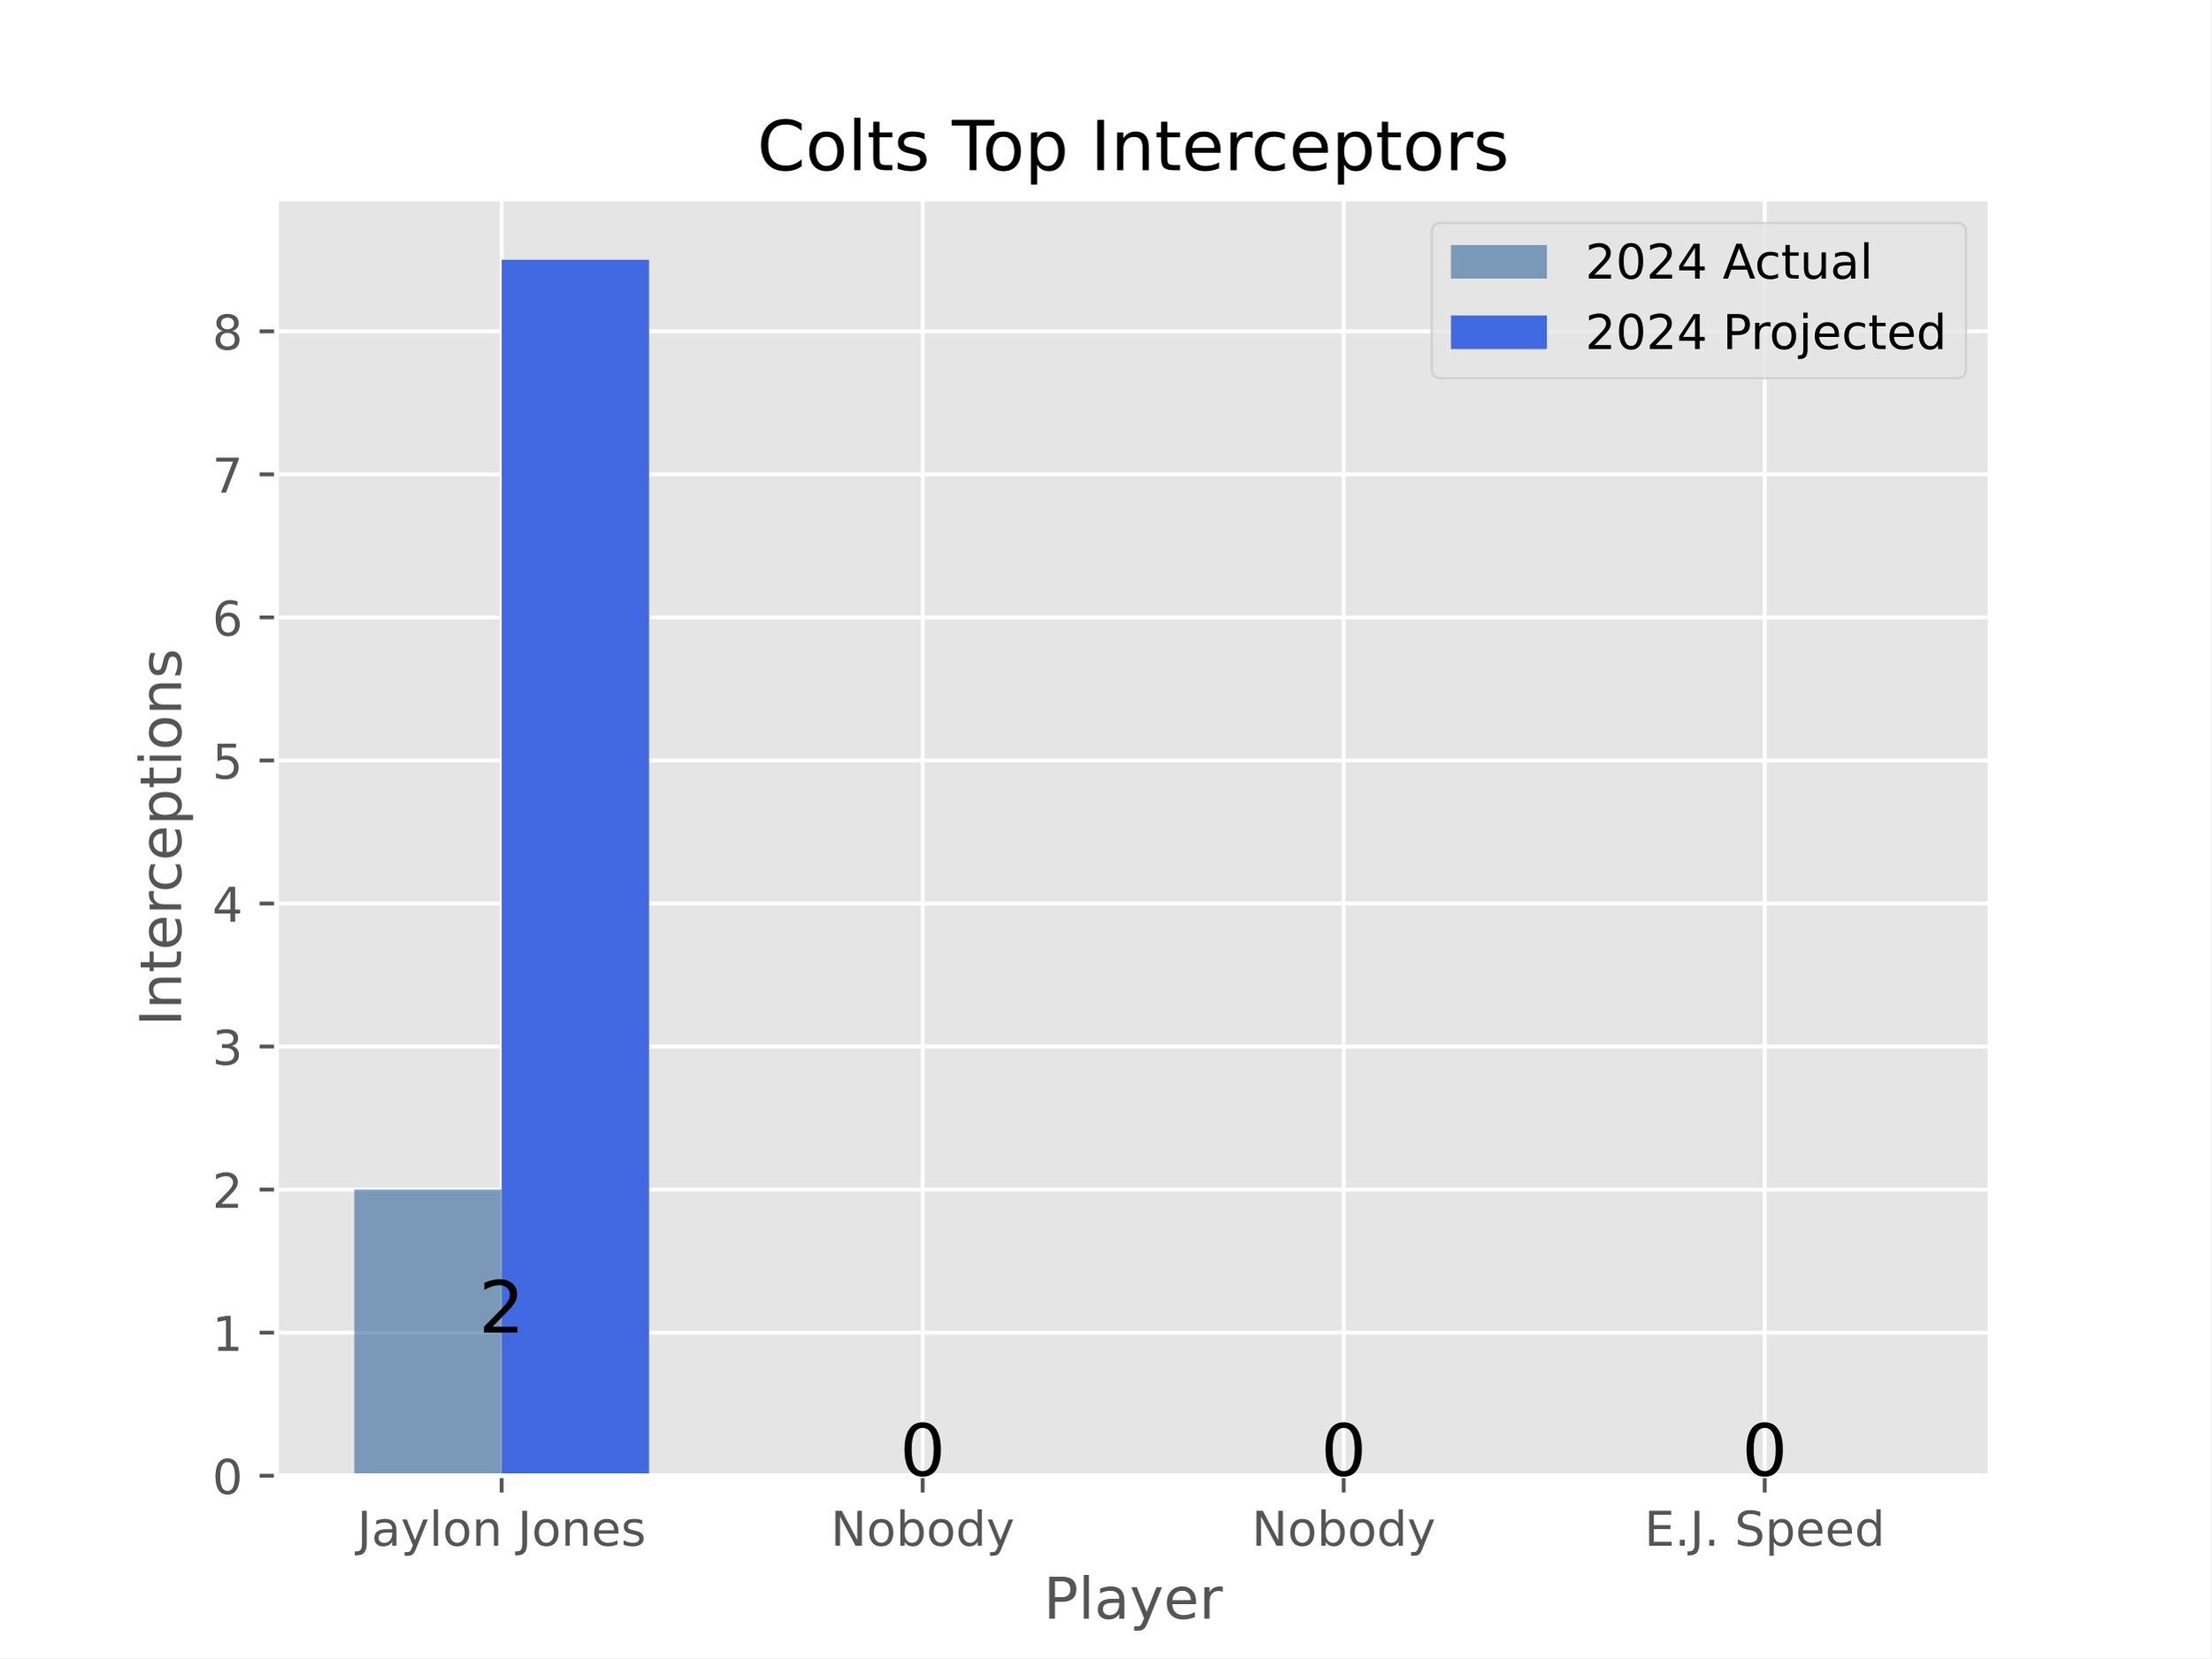
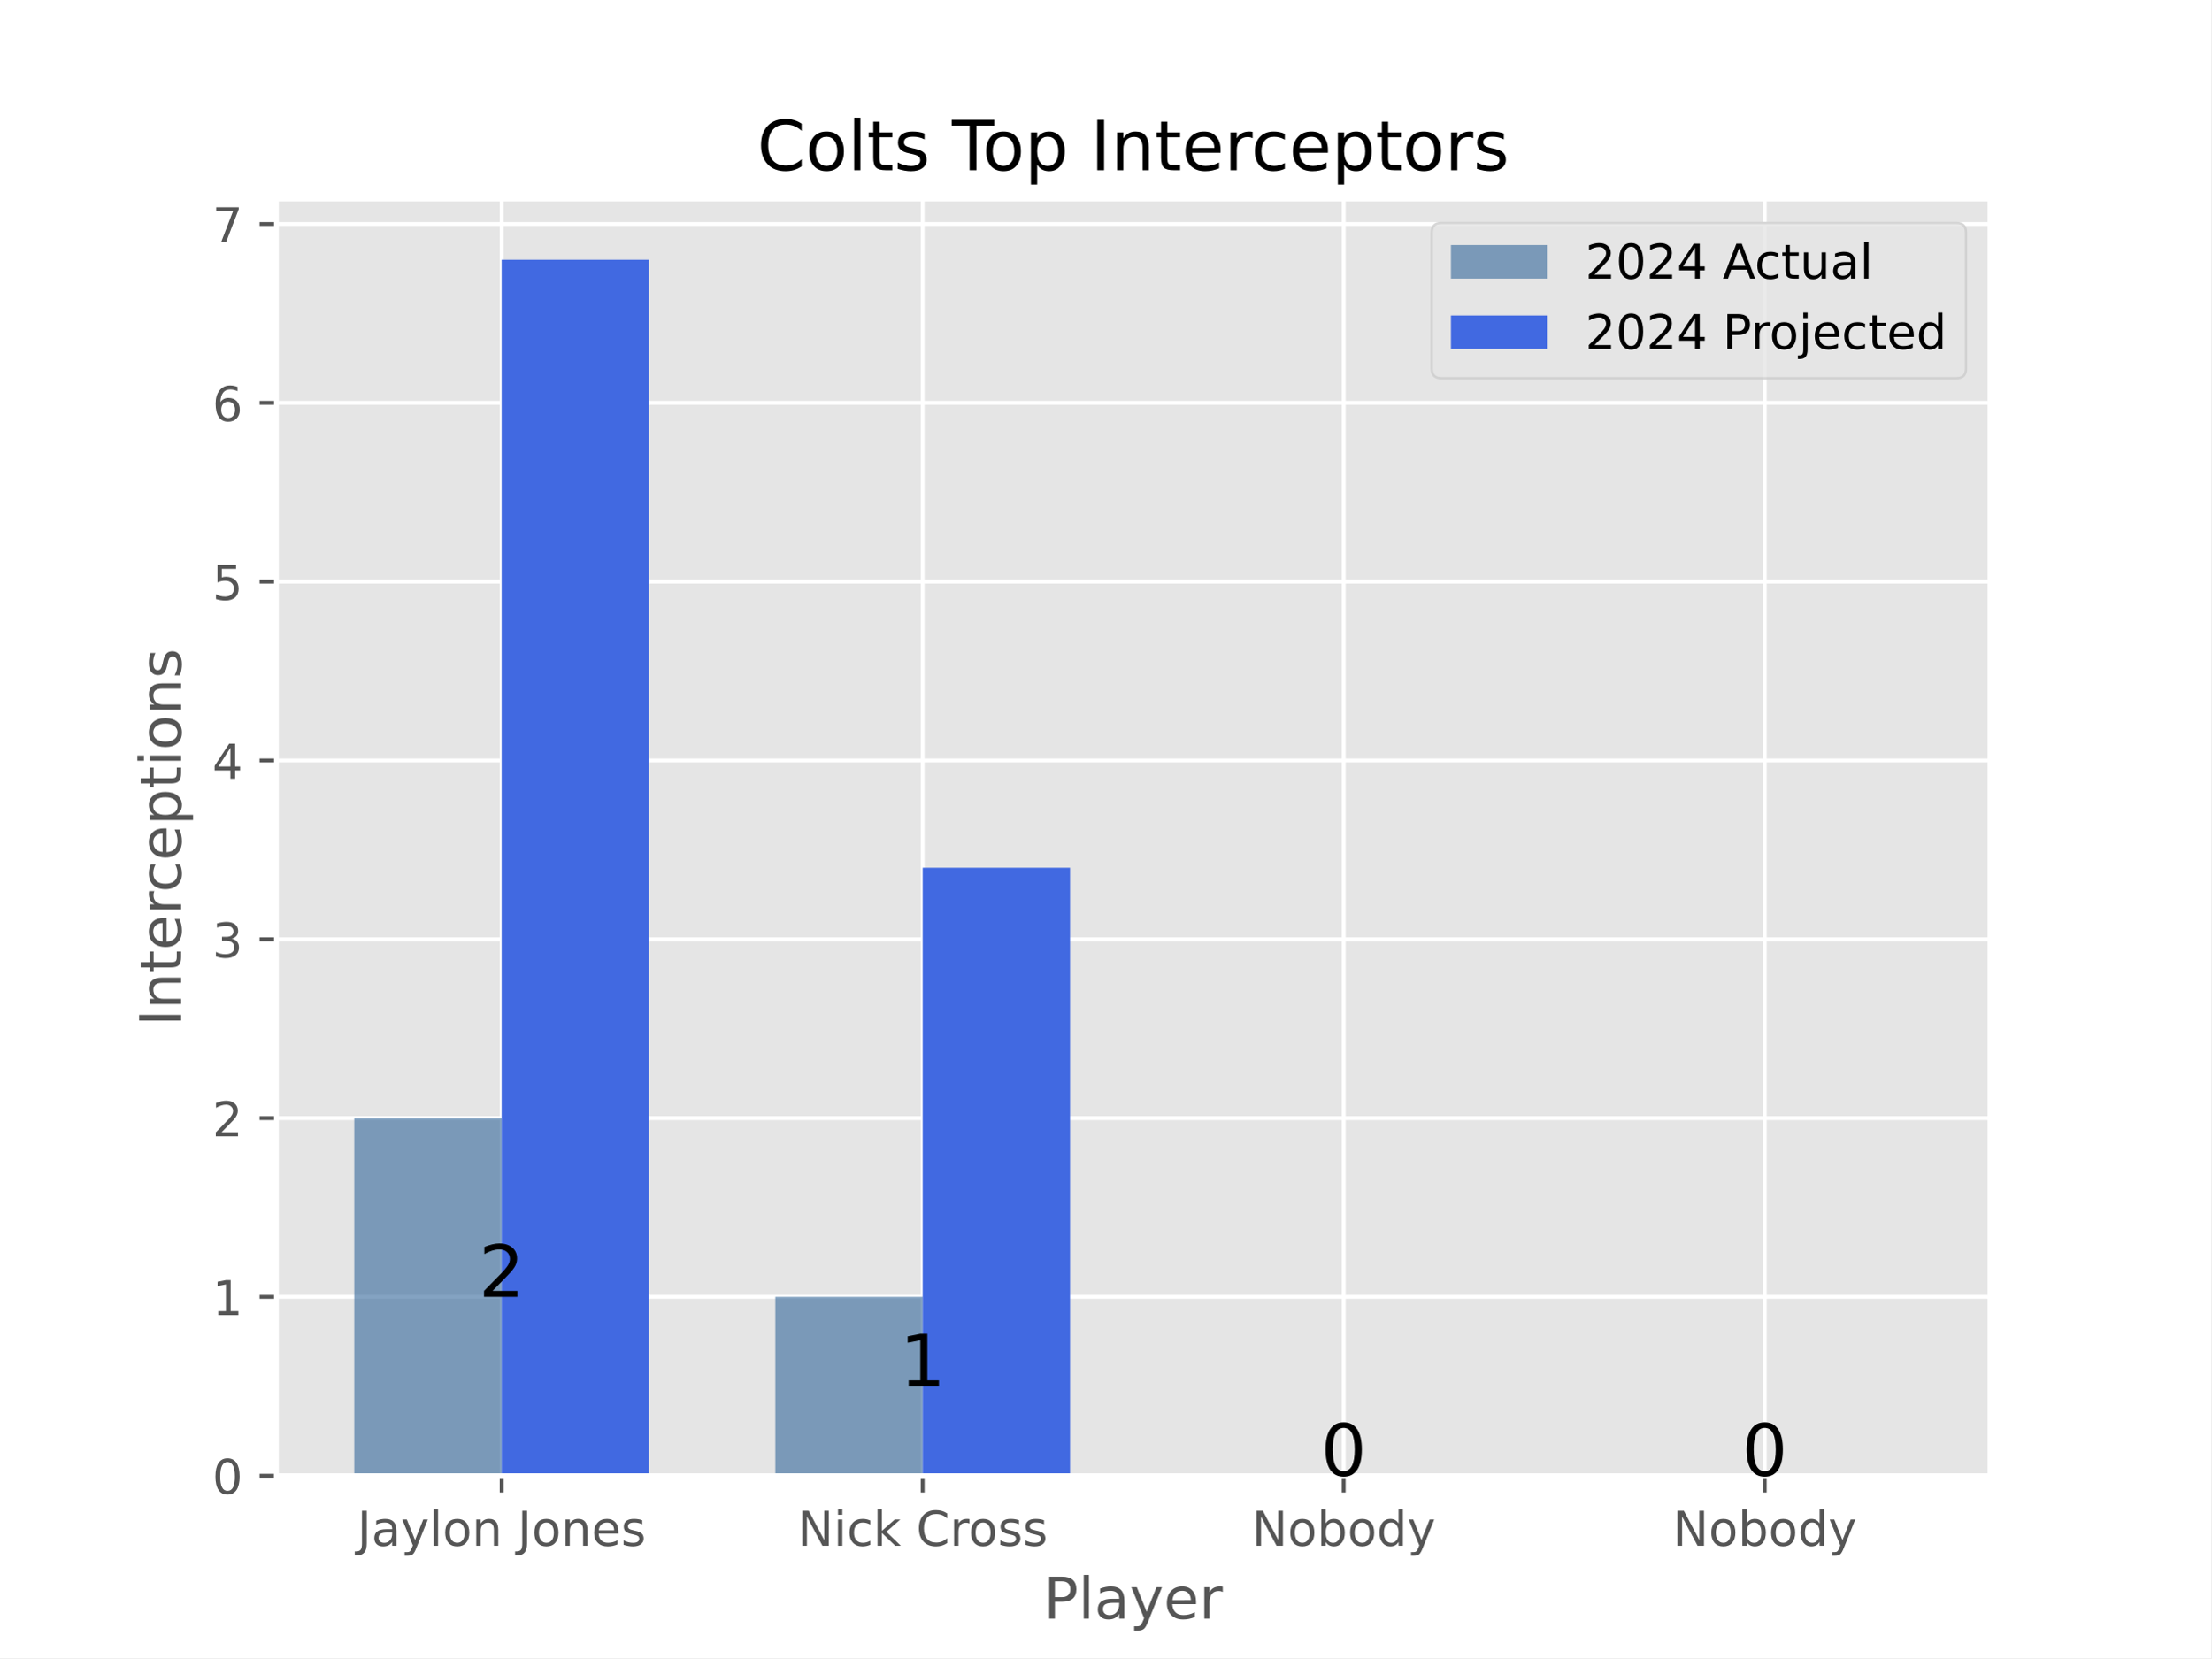
<svg xmlns="http://www.w3.org/2000/svg" xmlns:xlink="http://www.w3.org/1999/xlink" width="460.8pt" height="345.6pt" viewBox="0 0 460.8 345.6" version="1.1">
  <defs>
    <style type="text/css">*{stroke-linejoin: round; stroke-linecap: butt}</style>
  </defs>
  <g id="figure_1">
    <g id="patch_1">
      <path d="M 0 345.6  L 460.8 345.6  L 460.8 0  L 0 0  z " style="fill: #ffffff" />
    </g>
    <g id="axes_1">
      <g id="patch_2">
        <path d="M 57.6 307.584  L 414.72 307.584  L 414.72 41.472  L 57.6 41.472  z " style="fill: #e5e5e5" />
      </g>
      <g id="matplotlib.axis_1">
        <g id="xtick_1">
          <g id="line2d_1">
-             <path d="M 104.543 307.584  L 104.543 41.472  " clip-path="url(#pf3782337f0)" style="fill: none; stroke: #ffffff; stroke-width: 0.8; stroke-linecap: square" />
+             <path d="M 104.543 307.584  L 104.543 41.472  " clip-path="url(#pe5345d4853)" style="fill: none; stroke: #ffffff; stroke-width: 0.8; stroke-linecap: square" />
          </g>
          <g id="line2d_2">
            <defs>
-               <path id="m6f5f044fa3" d="M 0 0  L 0 3.5  " style="stroke: #555555; stroke-width: 0.8" />
-             </defs>
-             <g>
-               <use xlink:href="#m6f5f044fa3" x="104.543" y="307.584" style="fill: #555555; stroke: #555555; stroke-width: 0.8" />
+               <path id="m35e126833e" d="M 0 0  L 0 3.5  " style="stroke: #555555; stroke-width: 0.8" />
+             </defs>
+             <g>
+               <use xlink:href="#m35e126833e" x="104.543" y="307.584" style="fill: #555555; stroke: #555555; stroke-width: 0.8" />
            </g>
          </g>
          <g id="text_1">
            <g style="fill: #555555" transform="translate(74.45423 322.1824) scale(0.1 -0.1)">
              <defs>
                <path id="DejaVuSans-4a" d="M 628 4666  L 1259 4666  L 1259 325  Q 1259 -519 939 -900  Q 619 -1281 -91 -1281  L -331 -1281  L -331 -750  L -134 -750  Q 284 -750 456 -515  Q 628 -281 628 325  L 628 4666  z " transform="scale(0.015625)" />
                <path id="DejaVuSans-61" d="M 2194 1759  Q 1497 1759 1228 1600  Q 959 1441 959 1056  Q 959 750 1161 570  Q 1363 391 1709 391  Q 2188 391 2477 730  Q 2766 1069 2766 1631  L 2766 1759  L 2194 1759  z M 3341 1997  L 3341 0  L 2766 0  L 2766 531  Q 2569 213 2275 61  Q 1981 -91 1556 -91  Q 1019 -91 701 211  Q 384 513 384 1019  Q 384 1609 779 1909  Q 1175 2209 1959 2209  L 2766 2209  L 2766 2266  Q 2766 2663 2505 2880  Q 2244 3097 1772 3097  Q 1472 3097 1187 3025  Q 903 2953 641 2809  L 641 3341  Q 956 3463 1253 3523  Q 1550 3584 1831 3584  Q 2591 3584 2966 3190  Q 3341 2797 3341 1997  z " transform="scale(0.015625)" />
                <path id="DejaVuSans-79" d="M 2059 -325  Q 1816 -950 1584 -1140  Q 1353 -1331 966 -1331  L 506 -1331  L 506 -850  L 844 -850  Q 1081 -850 1212 -737  Q 1344 -625 1503 -206  L 1606 56  L 191 3500  L 800 3500  L 1894 763  L 2988 3500  L 3597 3500  L 2059 -325  z " transform="scale(0.015625)" />
                <path id="DejaVuSans-6c" d="M 603 4863  L 1178 4863  L 1178 0  L 603 0  L 603 4863  z " transform="scale(0.015625)" />
                <path id="DejaVuSans-6f" d="M 1959 3097  Q 1497 3097 1228 2736  Q 959 2375 959 1747  Q 959 1119 1226 758  Q 1494 397 1959 397  Q 2419 397 2687 759  Q 2956 1122 2956 1747  Q 2956 2369 2687 2733  Q 2419 3097 1959 3097  z M 1959 3584  Q 2709 3584 3137 3096  Q 3566 2609 3566 1747  Q 3566 888 3137 398  Q 2709 -91 1959 -91  Q 1206 -91 779 398  Q 353 888 353 1747  Q 353 2609 779 3096  Q 1206 3584 1959 3584  z " transform="scale(0.015625)" />
                <path id="DejaVuSans-6e" d="M 3513 2113  L 3513 0  L 2938 0  L 2938 2094  Q 2938 2591 2744 2837  Q 2550 3084 2163 3084  Q 1697 3084 1428 2787  Q 1159 2491 1159 1978  L 1159 0  L 581 0  L 581 3500  L 1159 3500  L 1159 2956  Q 1366 3272 1645 3428  Q 1925 3584 2291 3584  Q 2894 3584 3203 3211  Q 3513 2838 3513 2113  z " transform="scale(0.015625)" />
                <path id="DejaVuSans-20" transform="scale(0.015625)" />
                <path id="DejaVuSans-65" d="M 3597 1894  L 3597 1613  L 953 1613  Q 991 1019 1311 708  Q 1631 397 2203 397  Q 2534 397 2845 478  Q 3156 559 3463 722  L 3463 178  Q 3153 47 2828 -22  Q 2503 -91 2169 -91  Q 1331 -91 842 396  Q 353 884 353 1716  Q 353 2575 817 3079  Q 1281 3584 2069 3584  Q 2775 3584 3186 3129  Q 3597 2675 3597 1894  z M 3022 2063  Q 3016 2534 2758 2815  Q 2500 3097 2075 3097  Q 1594 3097 1305 2825  Q 1016 2553 972 2059  L 3022 2063  z " transform="scale(0.015625)" />
                <path id="DejaVuSans-73" d="M 2834 3397  L 2834 2853  Q 2591 2978 2328 3040  Q 2066 3103 1784 3103  Q 1356 3103 1142 2972  Q 928 2841 928 2578  Q 928 2378 1081 2264  Q 1234 2150 1697 2047  L 1894 2003  Q 2506 1872 2764 1633  Q 3022 1394 3022 966  Q 3022 478 2636 193  Q 2250 -91 1575 -91  Q 1294 -91 989 -36  Q 684 19 347 128  L 347 722  Q 666 556 975 473  Q 1284 391 1588 391  Q 1994 391 2212 530  Q 2431 669 2431 922  Q 2431 1156 2273 1281  Q 2116 1406 1581 1522  L 1381 1569  Q 847 1681 609 1914  Q 372 2147 372 2553  Q 372 3047 722 3315  Q 1072 3584 1716 3584  Q 2034 3584 2315 3537  Q 2597 3491 2834 3397  z " transform="scale(0.015625)" />
              </defs>
              <use xlink:href="#DejaVuSans-4a" />
              <use xlink:href="#DejaVuSans-61" x="29.492" />
              <use xlink:href="#DejaVuSans-79" x="90.771" />
              <use xlink:href="#DejaVuSans-6c" x="149.951" />
              <use xlink:href="#DejaVuSans-6f" x="177.734" />
              <use xlink:href="#DejaVuSans-6e" x="238.916" />
              <use xlink:href="#DejaVuSans-20" x="302.295" />
              <use xlink:href="#DejaVuSans-4a" x="334.082" />
              <use xlink:href="#DejaVuSans-6f" x="363.574" />
              <use xlink:href="#DejaVuSans-6e" x="424.756" />
              <use xlink:href="#DejaVuSans-65" x="488.135" />
              <use xlink:href="#DejaVuSans-73" x="549.658" />
            </g>
          </g>
        </g>
        <g id="xtick_2">
          <g id="line2d_3">
-             <path d="M 192.288 307.584  L 192.288 41.472  " clip-path="url(#pf3782337f0)" style="fill: none; stroke: #ffffff; stroke-width: 0.8; stroke-linecap: square" />
+             <path d="M 192.288 307.584  L 192.288 41.472  " clip-path="url(#pe5345d4853)" style="fill: none; stroke: #ffffff; stroke-width: 0.8; stroke-linecap: square" />
          </g>
          <g id="line2d_4">
            <g>
-               <use xlink:href="#m6f5f044fa3" x="192.288" y="307.584" style="fill: #555555; stroke: #555555; stroke-width: 0.8" />
+               <use xlink:href="#m35e126833e" x="192.288" y="307.584" style="fill: #555555; stroke: #555555; stroke-width: 0.8" />
            </g>
          </g>
          <g id="text_2">
-             <g style="fill: #555555" transform="translate(173.1206 322.1824) scale(0.1 -0.1)">
+             <g style="fill: #555555" transform="translate(166.2214 322.1824) scale(0.1 -0.1)">
              <defs>
                <path id="DejaVuSans-4e" d="M 628 4666  L 1478 4666  L 3547 763  L 3547 4666  L 4159 4666  L 4159 0  L 3309 0  L 1241 3903  L 1241 0  L 628 0  L 628 4666  z " transform="scale(0.015625)" />
+                 <path id="DejaVuSans-69" d="M 603 3500  L 1178 3500  L 1178 0  L 603 0  L 603 3500  z M 603 4863  L 1178 4863  L 1178 4134  L 603 4134  L 603 4863  z " transform="scale(0.015625)" />
+                 <path id="DejaVuSans-63" d="M 3122 3366  L 3122 2828  Q 2878 2963 2633 3030  Q 2388 3097 2138 3097  Q 1578 3097 1268 2742  Q 959 2388 959 1747  Q 959 1106 1268 751  Q 1578 397 2138 397  Q 2388 397 2633 464  Q 2878 531 3122 666  L 3122 134  Q 2881 22 2623 -34  Q 2366 -91 2075 -91  Q 1284 -91 818 406  Q 353 903 353 1747  Q 353 2603 823 3093  Q 1294 3584 2113 3584  Q 2378 3584 2631 3529  Q 2884 3475 3122 3366  z " transform="scale(0.015625)" />
+                 <path id="DejaVuSans-6b" d="M 581 4863  L 1159 4863  L 1159 1991  L 2875 3500  L 3609 3500  L 1753 1863  L 3688 0  L 2938 0  L 1159 1709  L 1159 0  L 581 0  L 581 4863  z " transform="scale(0.015625)" />
+                 <path id="DejaVuSans-43" d="M 4122 4306  L 4122 3641  Q 3803 3938 3442 4084  Q 3081 4231 2675 4231  Q 1875 4231 1450 3742  Q 1025 3253 1025 2328  Q 1025 1406 1450 917  Q 1875 428 2675 428  Q 3081 428 3442 575  Q 3803 722 4122 1019  L 4122 359  Q 3791 134 3420 21  Q 3050 -91 2638 -91  Q 1578 -91 968 557  Q 359 1206 359 2328  Q 359 3453 968 4101  Q 1578 4750 2638 4750  Q 3056 4750 3426 4639  Q 3797 4528 4122 4306  z " transform="scale(0.015625)" />
+                 <path id="DejaVuSans-72" d="M 2631 2963  Q 2534 3019 2420 3045  Q 2306 3072 2169 3072  Q 1681 3072 1420 2755  Q 1159 2438 1159 1844  L 1159 0  L 581 0  L 581 3500  L 1159 3500  L 1159 2956  Q 1341 3275 1631 3429  Q 1922 3584 2338 3584  Q 2397 3584 2469 3576  Q 2541 3569 2628 3553  L 2631 2963  z " transform="scale(0.015625)" />
+               </defs>
+               <use xlink:href="#DejaVuSans-4e" />
+               <use xlink:href="#DejaVuSans-69" x="74.805" />
+               <use xlink:href="#DejaVuSans-63" x="102.588" />
+               <use xlink:href="#DejaVuSans-6b" x="157.568" />
+               <use xlink:href="#DejaVuSans-20" x="215.479" />
+               <use xlink:href="#DejaVuSans-43" x="247.266" />
+               <use xlink:href="#DejaVuSans-72" x="317.09" />
+               <use xlink:href="#DejaVuSans-6f" x="355.953" />
+               <use xlink:href="#DejaVuSans-73" x="417.135" />
+               <use xlink:href="#DejaVuSans-73" x="469.234" />
+             </g>
+           </g>
+         </g>
+         <g id="xtick_3">
+           <g id="line2d_5">
+             <path d="M 280.032 307.584  L 280.032 41.472  " clip-path="url(#pe5345d4853)" style="fill: none; stroke: #ffffff; stroke-width: 0.8; stroke-linecap: square" />
+           </g>
+           <g id="line2d_6">
+             <g>
+               <use xlink:href="#m35e126833e" x="280.032" y="307.584" style="fill: #555555; stroke: #555555; stroke-width: 0.8" />
+             </g>
+           </g>
+           <g id="text_3">
+             <g style="fill: #555555" transform="translate(260.865 322.1824) scale(0.1 -0.1)">
+               <defs>
                <path id="DejaVuSans-62" d="M 3116 1747  Q 3116 2381 2855 2742  Q 2594 3103 2138 3103  Q 1681 3103 1420 2742  Q 1159 2381 1159 1747  Q 1159 1113 1420 752  Q 1681 391 2138 391  Q 2594 391 2855 752  Q 3116 1113 3116 1747  z M 1159 2969  Q 1341 3281 1617 3432  Q 1894 3584 2278 3584  Q 2916 3584 3314 3078  Q 3713 2572 3713 1747  Q 3713 922 3314 415  Q 2916 -91 2278 -91  Q 1894 -91 1617 61  Q 1341 213 1159 525  L 1159 0  L 581 0  L 581 4863  L 1159 4863  L 1159 2969  z " transform="scale(0.015625)" />
                <path id="DejaVuSans-64" d="M 2906 2969  L 2906 4863  L 3481 4863  L 3481 0  L 2906 0  L 2906 525  Q 2725 213 2448 61  Q 2172 -91 1784 -91  Q 1150 -91 751 415  Q 353 922 353 1747  Q 353 2572 751 3078  Q 1150 3584 1784 3584  Q 2172 3584 2448 3432  Q 2725 3281 2906 2969  z M 947 1747  Q 947 1113 1208 752  Q 1469 391 1925 391  Q 2381 391 2643 752  Q 2906 1113 2906 1747  Q 2906 2381 2643 2742  Q 2381 3103 1925 3103  Q 1469 3103 1208 2742  Q 947 2381 947 1747  z " transform="scale(0.015625)" />
              </defs>
              <use xlink:href="#DejaVuSans-4e" />
              <use xlink:href="#DejaVuSans-6f" x="74.805" />
              <use xlink:href="#DejaVuSans-62" x="135.986" />
              <use xlink:href="#DejaVuSans-6f" x="199.463" />
              <use xlink:href="#DejaVuSans-64" x="260.645" />
              <use xlink:href="#DejaVuSans-79" x="324.121" />
            </g>
          </g>
        </g>
-         <g id="xtick_3">
-           <g id="line2d_5">
-             <path d="M 280.032 307.584  L 280.032 41.472  " clip-path="url(#pf3782337f0)" style="fill: none; stroke: #ffffff; stroke-width: 0.8; stroke-linecap: square" />
-           </g>
-           <g id="line2d_6">
-             <g>
-               <use xlink:href="#m6f5f044fa3" x="280.032" y="307.584" style="fill: #555555; stroke: #555555; stroke-width: 0.8" />
-             </g>
-           </g>
-           <g id="text_3">
-             <g style="fill: #555555" transform="translate(260.865 322.1824) scale(0.1 -0.1)">
+         <g id="xtick_4">
+           <g id="line2d_7">
+             <path d="M 367.777 307.584  L 367.777 41.472  " clip-path="url(#pe5345d4853)" style="fill: none; stroke: #ffffff; stroke-width: 0.8; stroke-linecap: square" />
+           </g>
+           <g id="line2d_8">
+             <g>
+               <use xlink:href="#m35e126833e" x="367.777" y="307.584" style="fill: #555555; stroke: #555555; stroke-width: 0.8" />
+             </g>
+           </g>
+           <g id="text_4">
+             <g style="fill: #555555" transform="translate(348.6095 322.1824) scale(0.1 -0.1)">
              <use xlink:href="#DejaVuSans-4e" />
              <use xlink:href="#DejaVuSans-6f" x="74.805" />
              <use xlink:href="#DejaVuSans-62" x="135.986" />
              <use xlink:href="#DejaVuSans-6f" x="199.463" />
              <use xlink:href="#DejaVuSans-64" x="260.645" />
              <use xlink:href="#DejaVuSans-79" x="324.121" />
            </g>
          </g>
        </g>
-         <g id="xtick_4">
-           <g id="line2d_7">
-             <path d="M 367.777 307.584  L 367.777 41.472  " clip-path="url(#pf3782337f0)" style="fill: none; stroke: #ffffff; stroke-width: 0.8; stroke-linecap: square" />
-           </g>
-           <g id="line2d_8">
-             <g>
-               <use xlink:href="#m6f5f044fa3" x="367.777" y="307.584" style="fill: #555555; stroke: #555555; stroke-width: 0.8" />
-             </g>
-           </g>
-           <g id="text_4">
-             <g style="fill: #555555" transform="translate(342.6994 322.1824) scale(0.1 -0.1)">
-               <defs>
-                 <path id="DejaVuSans-45" d="M 628 4666  L 3578 4666  L 3578 4134  L 1259 4134  L 1259 2753  L 3481 2753  L 3481 2222  L 1259 2222  L 1259 531  L 3634 531  L 3634 0  L 628 0  L 628 4666  z " transform="scale(0.015625)" />
-                 <path id="DejaVuSans-2e" d="M 684 794  L 1344 794  L 1344 0  L 684 0  L 684 794  z " transform="scale(0.015625)" />
-                 <path id="DejaVuSans-53" d="M 3425 4513  L 3425 3897  Q 3066 4069 2747 4153  Q 2428 4238 2131 4238  Q 1616 4238 1336 4038  Q 1056 3838 1056 3469  Q 1056 3159 1242 3001  Q 1428 2844 1947 2747  L 2328 2669  Q 3034 2534 3370 2195  Q 3706 1856 3706 1288  Q 3706 609 3251 259  Q 2797 -91 1919 -91  Q 1588 -91 1214 -16  Q 841 59 441 206  L 441 856  Q 825 641 1194 531  Q 1563 422 1919 422  Q 2459 422 2753 634  Q 3047 847 3047 1241  Q 3047 1584 2836 1778  Q 2625 1972 2144 2069  L 1759 2144  Q 1053 2284 737 2584  Q 422 2884 422 3419  Q 422 4038 858 4394  Q 1294 4750 2059 4750  Q 2388 4750 2728 4690  Q 3069 4631 3425 4513  z " transform="scale(0.015625)" />
-                 <path id="DejaVuSans-70" d="M 1159 525  L 1159 -1331  L 581 -1331  L 581 3500  L 1159 3500  L 1159 2969  Q 1341 3281 1617 3432  Q 1894 3584 2278 3584  Q 2916 3584 3314 3078  Q 3713 2572 3713 1747  Q 3713 922 3314 415  Q 2916 -91 2278 -91  Q 1894 -91 1617 61  Q 1341 213 1159 525  z M 3116 1747  Q 3116 2381 2855 2742  Q 2594 3103 2138 3103  Q 1681 3103 1420 2742  Q 1159 2381 1159 1747  Q 1159 1113 1420 752  Q 1681 391 2138 391  Q 2594 391 2855 752  Q 3116 1113 3116 1747  z " transform="scale(0.015625)" />
-               </defs>
-               <use xlink:href="#DejaVuSans-45" />
-               <use xlink:href="#DejaVuSans-2e" x="63.184" />
-               <use xlink:href="#DejaVuSans-4a" x="94.971" />
-               <use xlink:href="#DejaVuSans-2e" x="124.463" />
-               <use xlink:href="#DejaVuSans-20" x="156.25" />
-               <use xlink:href="#DejaVuSans-53" x="188.037" />
-               <use xlink:href="#DejaVuSans-70" x="251.514" />
-               <use xlink:href="#DejaVuSans-65" x="314.99" />
-               <use xlink:href="#DejaVuSans-65" x="376.514" />
-               <use xlink:href="#DejaVuSans-64" x="438.037" />
-             </g>
-           </g>
-         </g>
        <g id="text_5">
          <g style="fill: #555555" transform="translate(217.4888 337.3802) scale(0.12 -0.12)">
            <defs>
              <path id="DejaVuSans-50" d="M 1259 4147  L 1259 2394  L 2053 2394  Q 2494 2394 2734 2622  Q 2975 2850 2975 3272  Q 2975 3691 2734 3919  Q 2494 4147 2053 4147  L 1259 4147  z M 628 4666  L 2053 4666  Q 2838 4666 3239 4311  Q 3641 3956 3641 3272  Q 3641 2581 3239 2228  Q 2838 1875 2053 1875  L 1259 1875  L 1259 0  L 628 0  L 628 4666  z " transform="scale(0.015625)" />
-               <path id="DejaVuSans-72" d="M 2631 2963  Q 2534 3019 2420 3045  Q 2306 3072 2169 3072  Q 1681 3072 1420 2755  Q 1159 2438 1159 1844  L 1159 0  L 581 0  L 581 3500  L 1159 3500  L 1159 2956  Q 1341 3275 1631 3429  Q 1922 3584 2338 3584  Q 2397 3584 2469 3576  Q 2541 3569 2628 3553  L 2631 2963  z " transform="scale(0.015625)" />
            </defs>
            <use xlink:href="#DejaVuSans-50" />
            <use xlink:href="#DejaVuSans-6c" x="60.303" />
            <use xlink:href="#DejaVuSans-61" x="88.086" />
            <use xlink:href="#DejaVuSans-79" x="149.365" />
            <use xlink:href="#DejaVuSans-65" x="208.545" />
            <use xlink:href="#DejaVuSans-72" x="270.068" />
          </g>
        </g>
      </g>
      <g id="matplotlib.axis_2">
        <g id="ytick_1">
          <g id="line2d_9">
-             <path d="M 57.6 307.584  L 414.72 307.584  " clip-path="url(#pf3782337f0)" style="fill: none; stroke: #ffffff; stroke-width: 0.8; stroke-linecap: square" />
+             <path d="M 57.6 307.584  L 414.72 307.584  " clip-path="url(#pe5345d4853)" style="fill: none; stroke: #ffffff; stroke-width: 0.8; stroke-linecap: square" />
          </g>
          <g id="line2d_10">
            <defs>
-               <path id="m17e9a3e1d8" d="M 0 0  L -3.5 0  " style="stroke: #555555; stroke-width: 0.8" />
-             </defs>
-             <g>
-               <use xlink:href="#m17e9a3e1d8" x="57.6" y="307.584" style="fill: #555555; stroke: #555555; stroke-width: 0.8" />
+               <path id="m0c84b6f5f1" d="M 0 0  L -3.5 0  " style="stroke: #555555; stroke-width: 0.8" />
+             </defs>
+             <g>
+               <use xlink:href="#m0c84b6f5f1" x="57.6" y="307.584" style="fill: #555555; stroke: #555555; stroke-width: 0.8" />
            </g>
          </g>
          <g id="text_6">
            <g style="fill: #555555" transform="translate(44.2375 311.3832) scale(0.1 -0.1)">
              <defs>
                <path id="DejaVuSans-30" d="M 2034 4250  Q 1547 4250 1301 3770  Q 1056 3291 1056 2328  Q 1056 1369 1301 889  Q 1547 409 2034 409  Q 2525 409 2770 889  Q 3016 1369 3016 2328  Q 3016 3291 2770 3770  Q 2525 4250 2034 4250  z M 2034 4750  Q 2819 4750 3233 4129  Q 3647 3509 3647 2328  Q 3647 1150 3233 529  Q 2819 -91 2034 -91  Q 1250 -91 836 529  Q 422 1150 422 2328  Q 422 3509 836 4129  Q 1250 4750 2034 4750  z " transform="scale(0.015625)" />
              </defs>
              <use xlink:href="#DejaVuSans-30" />
            </g>
          </g>
        </g>
        <g id="ytick_2">
          <g id="line2d_11">
-             <path d="M 57.6 277.768  L 414.72 277.768  " clip-path="url(#pf3782337f0)" style="fill: none; stroke: #ffffff; stroke-width: 0.8; stroke-linecap: square" />
+             <path d="M 57.6 270.313  L 414.72 270.313  " clip-path="url(#pe5345d4853)" style="fill: none; stroke: #ffffff; stroke-width: 0.8; stroke-linecap: square" />
          </g>
          <g id="line2d_12">
            <g>
-               <use xlink:href="#m17e9a3e1d8" x="57.6" y="277.768" style="fill: #555555; stroke: #555555; stroke-width: 0.8" />
+               <use xlink:href="#m0c84b6f5f1" x="57.6" y="270.313" style="fill: #555555; stroke: #555555; stroke-width: 0.8" />
            </g>
          </g>
          <g id="text_7">
-             <g style="fill: #555555" transform="translate(44.2375 281.5667) scale(0.1 -0.1)">
+             <g style="fill: #555555" transform="translate(44.2375 274.1126) scale(0.1 -0.1)">
              <defs>
                <path id="DejaVuSans-31" d="M 794 531  L 1825 531  L 1825 4091  L 703 3866  L 703 4441  L 1819 4666  L 2450 4666  L 2450 531  L 3481 531  L 3481 0  L 794 0  L 794 531  z " transform="scale(0.015625)" />
              </defs>
              <use xlink:href="#DejaVuSans-31" />
            </g>
          </g>
        </g>
        <g id="ytick_3">
          <g id="line2d_13">
-             <path d="M 57.6 247.951  L 414.72 247.951  " clip-path="url(#pf3782337f0)" style="fill: none; stroke: #ffffff; stroke-width: 0.8; stroke-linecap: square" />
+             <path d="M 57.6 233.043  L 414.72 233.043  " clip-path="url(#pe5345d4853)" style="fill: none; stroke: #ffffff; stroke-width: 0.8; stroke-linecap: square" />
          </g>
          <g id="line2d_14">
            <g>
-               <use xlink:href="#m17e9a3e1d8" x="57.6" y="247.951" style="fill: #555555; stroke: #555555; stroke-width: 0.8" />
+               <use xlink:href="#m0c84b6f5f1" x="57.6" y="233.043" style="fill: #555555; stroke: #555555; stroke-width: 0.8" />
            </g>
          </g>
          <g id="text_8">
-             <g style="fill: #555555" transform="translate(44.2375 251.7503) scale(0.1 -0.1)">
+             <g style="fill: #555555" transform="translate(44.2375 236.842) scale(0.1 -0.1)">
              <defs>
                <path id="DejaVuSans-32" d="M 1228 531  L 3431 531  L 3431 0  L 469 0  L 469 531  Q 828 903 1448 1529  Q 2069 2156 2228 2338  Q 2531 2678 2651 2914  Q 2772 3150 2772 3378  Q 2772 3750 2511 3984  Q 2250 4219 1831 4219  Q 1534 4219 1204 4116  Q 875 4013 500 3803  L 500 4441  Q 881 4594 1212 4672  Q 1544 4750 1819 4750  Q 2544 4750 2975 4387  Q 3406 4025 3406 3419  Q 3406 3131 3298 2873  Q 3191 2616 2906 2266  Q 2828 2175 2409 1742  Q 1991 1309 1228 531  z " transform="scale(0.015625)" />
              </defs>
              <use xlink:href="#DejaVuSans-32" />
            </g>
          </g>
        </g>
        <g id="ytick_4">
          <g id="line2d_15">
-             <path d="M 57.6 218.135  L 414.72 218.135  " clip-path="url(#pf3782337f0)" style="fill: none; stroke: #ffffff; stroke-width: 0.8; stroke-linecap: square" />
+             <path d="M 57.6 195.772  L 414.72 195.772  " clip-path="url(#pe5345d4853)" style="fill: none; stroke: #ffffff; stroke-width: 0.8; stroke-linecap: square" />
          </g>
          <g id="line2d_16">
            <g>
-               <use xlink:href="#m17e9a3e1d8" x="57.6" y="218.135" style="fill: #555555; stroke: #555555; stroke-width: 0.8" />
+               <use xlink:href="#m0c84b6f5f1" x="57.6" y="195.772" style="fill: #555555; stroke: #555555; stroke-width: 0.8" />
            </g>
          </g>
          <g id="text_9">
-             <g style="fill: #555555" transform="translate(44.2375 221.9338) scale(0.1 -0.1)">
+             <g style="fill: #555555" transform="translate(44.2375 199.5715) scale(0.1 -0.1)">
              <defs>
                <path id="DejaVuSans-33" d="M 2597 2516  Q 3050 2419 3304 2112  Q 3559 1806 3559 1356  Q 3559 666 3084 287  Q 2609 -91 1734 -91  Q 1441 -91 1130 -33  Q 819 25 488 141  L 488 750  Q 750 597 1062 519  Q 1375 441 1716 441  Q 2309 441 2620 675  Q 2931 909 2931 1356  Q 2931 1769 2642 2001  Q 2353 2234 1838 2234  L 1294 2234  L 1294 2753  L 1863 2753  Q 2328 2753 2575 2939  Q 2822 3125 2822 3475  Q 2822 3834 2567 4026  Q 2313 4219 1838 4219  Q 1578 4219 1281 4162  Q 984 4106 628 3988  L 628 4550  Q 988 4650 1302 4700  Q 1616 4750 1894 4750  Q 2613 4750 3031 4423  Q 3450 4097 3450 3541  Q 3450 3153 3228 2886  Q 3006 2619 2597 2516  z " transform="scale(0.015625)" />
              </defs>
              <use xlink:href="#DejaVuSans-33" />
            </g>
          </g>
        </g>
        <g id="ytick_5">
          <g id="line2d_17">
-             <path d="M 57.6 188.318  L 414.72 188.318  " clip-path="url(#pf3782337f0)" style="fill: none; stroke: #ffffff; stroke-width: 0.8; stroke-linecap: square" />
+             <path d="M 57.6 158.502  L 414.72 158.502  " clip-path="url(#pe5345d4853)" style="fill: none; stroke: #ffffff; stroke-width: 0.8; stroke-linecap: square" />
          </g>
          <g id="line2d_18">
            <g>
-               <use xlink:href="#m17e9a3e1d8" x="57.6" y="188.318" style="fill: #555555; stroke: #555555; stroke-width: 0.8" />
+               <use xlink:href="#m0c84b6f5f1" x="57.6" y="158.502" style="fill: #555555; stroke: #555555; stroke-width: 0.8" />
            </g>
          </g>
          <g id="text_10">
-             <g style="fill: #555555" transform="translate(44.2375 192.1173) scale(0.1 -0.1)">
+             <g style="fill: #555555" transform="translate(44.2375 162.3009) scale(0.1 -0.1)">
              <defs>
                <path id="DejaVuSans-34" d="M 2419 4116  L 825 1625  L 2419 1625  L 2419 4116  z M 2253 4666  L 3047 4666  L 3047 1625  L 3713 1625  L 3713 1100  L 3047 1100  L 3047 0  L 2419 0  L 2419 1100  L 313 1100  L 313 1709  L 2253 4666  z " transform="scale(0.015625)" />
              </defs>
              <use xlink:href="#DejaVuSans-34" />
            </g>
          </g>
        </g>
        <g id="ytick_6">
          <g id="line2d_19">
-             <path d="M 57.6 158.502  L 414.72 158.502  " clip-path="url(#pf3782337f0)" style="fill: none; stroke: #ffffff; stroke-width: 0.8; stroke-linecap: square" />
+             <path d="M 57.6 121.231  L 414.72 121.231  " clip-path="url(#pe5345d4853)" style="fill: none; stroke: #ffffff; stroke-width: 0.8; stroke-linecap: square" />
          </g>
          <g id="line2d_20">
            <g>
-               <use xlink:href="#m17e9a3e1d8" x="57.6" y="158.502" style="fill: #555555; stroke: #555555; stroke-width: 0.8" />
+               <use xlink:href="#m0c84b6f5f1" x="57.6" y="121.231" style="fill: #555555; stroke: #555555; stroke-width: 0.8" />
            </g>
          </g>
          <g id="text_11">
-             <g style="fill: #555555" transform="translate(44.2375 162.3009) scale(0.1 -0.1)">
+             <g style="fill: #555555" transform="translate(44.2375 125.0303) scale(0.1 -0.1)">
              <defs>
                <path id="DejaVuSans-35" d="M 691 4666  L 3169 4666  L 3169 4134  L 1269 4134  L 1269 2991  Q 1406 3038 1543 3061  Q 1681 3084 1819 3084  Q 2600 3084 3056 2656  Q 3513 2228 3513 1497  Q 3513 744 3044 326  Q 2575 -91 1722 -91  Q 1428 -91 1123 -41  Q 819 9 494 109  L 494 744  Q 775 591 1075 516  Q 1375 441 1709 441  Q 2250 441 2565 725  Q 2881 1009 2881 1497  Q 2881 1984 2565 2268  Q 2250 2553 1709 2553  Q 1456 2553 1204 2497  Q 953 2441 691 2322  L 691 4666  z " transform="scale(0.015625)" />
              </defs>
              <use xlink:href="#DejaVuSans-35" />
            </g>
          </g>
        </g>
        <g id="ytick_7">
          <g id="line2d_21">
-             <path d="M 57.6 128.685  L 414.72 128.685  " clip-path="url(#pf3782337f0)" style="fill: none; stroke: #ffffff; stroke-width: 0.8; stroke-linecap: square" />
+             <path d="M 57.6 83.96  L 414.72 83.96  " clip-path="url(#pe5345d4853)" style="fill: none; stroke: #ffffff; stroke-width: 0.8; stroke-linecap: square" />
          </g>
          <g id="line2d_22">
            <g>
-               <use xlink:href="#m17e9a3e1d8" x="57.6" y="128.685" style="fill: #555555; stroke: #555555; stroke-width: 0.8" />
+               <use xlink:href="#m0c84b6f5f1" x="57.6" y="83.96" style="fill: #555555; stroke: #555555; stroke-width: 0.8" />
            </g>
          </g>
          <g id="text_12">
-             <g style="fill: #555555" transform="translate(44.2375 132.4844) scale(0.1 -0.1)">
+             <g style="fill: #555555" transform="translate(44.2375 87.75969) scale(0.1 -0.1)">
              <defs>
                <path id="DejaVuSans-36" d="M 2113 2584  Q 1688 2584 1439 2293  Q 1191 2003 1191 1497  Q 1191 994 1439 701  Q 1688 409 2113 409  Q 2538 409 2786 701  Q 3034 994 3034 1497  Q 3034 2003 2786 2293  Q 2538 2584 2113 2584  z M 3366 4563  L 3366 3988  Q 3128 4100 2886 4159  Q 2644 4219 2406 4219  Q 1781 4219 1451 3797  Q 1122 3375 1075 2522  Q 1259 2794 1537 2939  Q 1816 3084 2150 3084  Q 2853 3084 3261 2657  Q 3669 2231 3669 1497  Q 3669 778 3244 343  Q 2819 -91 2113 -91  Q 1303 -91 875 529  Q 447 1150 447 2328  Q 447 3434 972 4092  Q 1497 4750 2381 4750  Q 2619 4750 2861 4703  Q 3103 4656 3366 4563  z " transform="scale(0.015625)" />
              </defs>
              <use xlink:href="#DejaVuSans-36" />
            </g>
          </g>
        </g>
        <g id="ytick_8">
          <g id="line2d_23">
-             <path d="M 57.6 98.869  L 414.72 98.869  " clip-path="url(#pf3782337f0)" style="fill: none; stroke: #ffffff; stroke-width: 0.8; stroke-linecap: square" />
+             <path d="M 57.6 46.69  L 414.72 46.69  " clip-path="url(#pe5345d4853)" style="fill: none; stroke: #ffffff; stroke-width: 0.8; stroke-linecap: square" />
          </g>
          <g id="line2d_24">
            <g>
-               <use xlink:href="#m17e9a3e1d8" x="57.6" y="98.869" style="fill: #555555; stroke: #555555; stroke-width: 0.8" />
+               <use xlink:href="#m0c84b6f5f1" x="57.6" y="46.69" style="fill: #555555; stroke: #555555; stroke-width: 0.8" />
            </g>
          </g>
          <g id="text_13">
-             <g style="fill: #555555" transform="translate(44.2375 102.6679) scale(0.1 -0.1)">
+             <g style="fill: #555555" transform="translate(44.2375 50.4891) scale(0.1 -0.1)">
              <defs>
                <path id="DejaVuSans-37" d="M 525 4666  L 3525 4666  L 3525 4397  L 1831 0  L 1172 0  L 2766 4134  L 525 4134  L 525 4666  z " transform="scale(0.015625)" />
              </defs>
              <use xlink:href="#DejaVuSans-37" />
            </g>
          </g>
        </g>
-         <g id="ytick_9">
-           <g id="line2d_25">
-             <path d="M 57.6 69.052  L 414.72 69.052  " clip-path="url(#pf3782337f0)" style="fill: none; stroke: #ffffff; stroke-width: 0.8; stroke-linecap: square" />
-           </g>
-           <g id="line2d_26">
-             <g>
-               <use xlink:href="#m17e9a3e1d8" x="57.6" y="69.052" style="fill: #555555; stroke: #555555; stroke-width: 0.8" />
-             </g>
-           </g>
-           <g id="text_14">
-             <g style="fill: #555555" transform="translate(44.2375 72.85145) scale(0.1 -0.1)">
-               <defs>
-                 <path id="DejaVuSans-38" d="M 2034 2216  Q 1584 2216 1326 1975  Q 1069 1734 1069 1313  Q 1069 891 1326 650  Q 1584 409 2034 409  Q 2484 409 2743 651  Q 3003 894 3003 1313  Q 3003 1734 2745 1975  Q 2488 2216 2034 2216  z M 1403 2484  Q 997 2584 770 2862  Q 544 3141 544 3541  Q 544 4100 942 4425  Q 1341 4750 2034 4750  Q 2731 4750 3128 4425  Q 3525 4100 3525 3541  Q 3525 3141 3298 2862  Q 3072 2584 2669 2484  Q 3125 2378 3379 2068  Q 3634 1759 3634 1313  Q 3634 634 3220 271  Q 2806 -91 2034 -91  Q 1263 -91 848 271  Q 434 634 434 1313  Q 434 1759 690 2068  Q 947 2378 1403 2484  z M 1172 3481  Q 1172 3119 1398 2916  Q 1625 2713 2034 2713  Q 2441 2713 2670 2916  Q 2900 3119 2900 3481  Q 2900 3844 2670 4047  Q 2441 4250 2034 4250  Q 1625 4250 1398 4047  Q 1172 3844 1172 3481  z " transform="scale(0.015625)" />
-               </defs>
-               <use xlink:href="#DejaVuSans-38" />
-             </g>
-           </g>
-         </g>
-         <g id="text_15">
+         <g id="text_14">
          <g style="fill: #555555" transform="translate(37.74188 213.8946) rotate(-90) scale(0.12 -0.12)">
            <defs>
              <path id="DejaVuSans-49" d="M 628 4666  L 1259 4666  L 1259 0  L 628 0  L 628 4666  z " transform="scale(0.015625)" />
              <path id="DejaVuSans-74" d="M 1172 4494  L 1172 3500  L 2356 3500  L 2356 3053  L 1172 3053  L 1172 1153  Q 1172 725 1289 603  Q 1406 481 1766 481  L 2356 481  L 2356 0  L 1766 0  Q 1100 0 847 248  Q 594 497 594 1153  L 594 3053  L 172 3053  L 172 3500  L 594 3500  L 594 4494  L 1172 4494  z " transform="scale(0.015625)" />
-               <path id="DejaVuSans-63" d="M 3122 3366  L 3122 2828  Q 2878 2963 2633 3030  Q 2388 3097 2138 3097  Q 1578 3097 1268 2742  Q 959 2388 959 1747  Q 959 1106 1268 751  Q 1578 397 2138 397  Q 2388 397 2633 464  Q 2878 531 3122 666  L 3122 134  Q 2881 22 2623 -34  Q 2366 -91 2075 -91  Q 1284 -91 818 406  Q 353 903 353 1747  Q 353 2603 823 3093  Q 1294 3584 2113 3584  Q 2378 3584 2631 3529  Q 2884 3475 3122 3366  z " transform="scale(0.015625)" />
-               <path id="DejaVuSans-69" d="M 603 3500  L 1178 3500  L 1178 0  L 603 0  L 603 3500  z M 603 4863  L 1178 4863  L 1178 4134  L 603 4134  L 603 4863  z " transform="scale(0.015625)" />
+               <path id="DejaVuSans-70" d="M 1159 525  L 1159 -1331  L 581 -1331  L 581 3500  L 1159 3500  L 1159 2969  Q 1341 3281 1617 3432  Q 1894 3584 2278 3584  Q 2916 3584 3314 3078  Q 3713 2572 3713 1747  Q 3713 922 3314 415  Q 2916 -91 2278 -91  Q 1894 -91 1617 61  Q 1341 213 1159 525  z M 3116 1747  Q 3116 2381 2855 2742  Q 2594 3103 2138 3103  Q 1681 3103 1420 2742  Q 1159 2381 1159 1747  Q 1159 1113 1420 752  Q 1681 391 2138 391  Q 2594 391 2855 752  Q 3116 1113 3116 1747  z " transform="scale(0.015625)" />
            </defs>
            <use xlink:href="#DejaVuSans-49" />
            <use xlink:href="#DejaVuSans-6e" x="29.492" />
            <use xlink:href="#DejaVuSans-74" x="92.871" />
            <use xlink:href="#DejaVuSans-65" x="132.08" />
            <use xlink:href="#DejaVuSans-72" x="193.604" />
            <use xlink:href="#DejaVuSans-63" x="232.467" />
            <use xlink:href="#DejaVuSans-65" x="287.447" />
            <use xlink:href="#DejaVuSans-70" x="348.971" />
            <use xlink:href="#DejaVuSans-74" x="412.447" />
            <use xlink:href="#DejaVuSans-69" x="451.656" />
            <use xlink:href="#DejaVuSans-6f" x="479.439" />
            <use xlink:href="#DejaVuSans-6e" x="540.621" />
            <use xlink:href="#DejaVuSans-73" x="604" />
          </g>
        </g>
      </g>
      <g id="patch_3">
-         <path d="M 73.833 307.584  L 104.543 307.584  L 104.543 247.951  L 73.833 247.951  z " clip-path="url(#pf3782337f0)" style="fill: #336699; fill-opacity: 0.6" />
+         <path d="M 73.833 307.584  L 104.543 307.584  L 104.543 233.043  L 73.833 233.043  z " clip-path="url(#pe5345d4853)" style="fill: #336699; fill-opacity: 0.6" />
      </g>
      <g id="patch_4">
-         <path d="M 161.577 307.584  L 192.288 307.584  L 192.288 307.584  L 161.577 307.584  z " clip-path="url(#pf3782337f0)" style="fill: #336699; fill-opacity: 0.6" />
+         <path d="M 161.577 307.584  L 192.288 307.584  L 192.288 270.313  L 161.577 270.313  z " clip-path="url(#pe5345d4853)" style="fill: #336699; fill-opacity: 0.6" />
      </g>
      <g id="patch_5">
-         <path d="M 249.322 307.584  L 280.032 307.584  L 280.032 307.584  L 249.322 307.584  z " clip-path="url(#pf3782337f0)" style="fill: #336699; fill-opacity: 0.6" />
+         <path d="M 249.322 307.584  L 280.032 307.584  L 280.032 307.584  L 249.322 307.584  z " clip-path="url(#pe5345d4853)" style="fill: #336699; fill-opacity: 0.6" />
      </g>
      <g id="patch_6">
-         <path d="M 337.066 307.584  L 367.777 307.584  L 367.777 307.584  L 337.066 307.584  z " clip-path="url(#pf3782337f0)" style="fill: #336699; fill-opacity: 0.6" />
+         <path d="M 337.066 307.584  L 367.777 307.584  L 367.777 307.584  L 337.066 307.584  z " clip-path="url(#pe5345d4853)" style="fill: #336699; fill-opacity: 0.6" />
      </g>
      <g id="patch_7">
-         <path d="M 104.543 307.584  L 135.254 307.584  L 135.254 54.144  L 104.543 54.144  z " clip-path="url(#pf3782337f0)" style="fill: #4169e1" />
+         <path d="M 104.543 307.584  L 135.254 307.584  L 135.254 54.144  L 104.543 54.144  z " clip-path="url(#pe5345d4853)" style="fill: #4169e1" />
      </g>
      <g id="patch_8">
-         <path d="M 192.288 307.584  L 222.998 307.584  L 222.998 307.584  L 192.288 307.584  z " clip-path="url(#pf3782337f0)" style="fill: #4169e1" />
+         <path d="M 192.288 307.584  L 222.998 307.584  L 222.998 180.864  L 192.288 180.864  z " clip-path="url(#pe5345d4853)" style="fill: #4169e1" />
      </g>
      <g id="patch_9">
-         <path d="M 280.032 307.584  L 310.743 307.584  L 310.743 307.584  L 280.032 307.584  z " clip-path="url(#pf3782337f0)" style="fill: #4169e1" />
+         <path d="M 280.032 307.584  L 310.743 307.584  L 310.743 307.584  L 280.032 307.584  z " clip-path="url(#pe5345d4853)" style="fill: #4169e1" />
      </g>
      <g id="patch_10">
-         <path d="M 367.777 307.584  L 398.487 307.584  L 398.487 307.584  L 367.777 307.584  z " clip-path="url(#pf3782337f0)" style="fill: #4169e1" />
+         <path d="M 367.777 307.584  L 398.487 307.584  L 398.487 307.584  L 367.777 307.584  z " clip-path="url(#pe5345d4853)" style="fill: #4169e1" />
      </g>
      <g id="patch_11">
        <path d="M 57.6 307.584  L 57.6 41.472  " style="fill: none; stroke: #ffffff; stroke-linejoin: miter; stroke-linecap: square" />
      </g>
      <g id="patch_12">
        <path d="M 414.72 307.584  L 414.72 41.472  " style="fill: none; stroke: #ffffff; stroke-linejoin: miter; stroke-linecap: square" />
      </g>
      <g id="patch_13">
        <path d="M 57.6 307.584  L 414.72 307.584  " style="fill: none; stroke: #ffffff; stroke-linejoin: miter; stroke-linecap: square" />
      </g>
      <g id="patch_14">
        <path d="M 57.6 41.472  L 414.72 41.472  " style="fill: none; stroke: #ffffff; stroke-linejoin: miter; stroke-linecap: square" />
      </g>
+       <g id="text_15">
+         <g transform="translate(99.77142 270.3134) scale(0.15 -0.15)">
+           <use xlink:href="#DejaVuSans-32" />
+         </g>
+       </g>
      <g id="text_16">
-         <g transform="translate(99.77142 277.7675) scale(0.15 -0.15)">
-           <use xlink:href="#DejaVuSans-32" />
+         <g transform="translate(187.5159 288.9487) scale(0.15 -0.15)">
+           <use xlink:href="#DejaVuSans-31" />
        </g>
      </g>
      <g id="text_17">
-         <g transform="translate(187.5159 307.584) scale(0.15 -0.15)">
-           <use xlink:href="#DejaVuSans-30" />
-         </g>
-       </g>
-       <g id="text_18">
        <g transform="translate(275.2604 307.584) scale(0.15 -0.15)">
          <use xlink:href="#DejaVuSans-30" />
        </g>
      </g>
-       <g id="text_19">
+       <g id="text_18">
        <g transform="translate(363.0048 307.584) scale(0.15 -0.15)">
          <use xlink:href="#DejaVuSans-30" />
        </g>
      </g>
-       <g id="text_20">
+       <g id="text_19">
        <g transform="translate(157.7902 35.472) scale(0.144 -0.144)">
          <defs>
-             <path id="DejaVuSans-43" d="M 4122 4306  L 4122 3641  Q 3803 3938 3442 4084  Q 3081 4231 2675 4231  Q 1875 4231 1450 3742  Q 1025 3253 1025 2328  Q 1025 1406 1450 917  Q 1875 428 2675 428  Q 3081 428 3442 575  Q 3803 722 4122 1019  L 4122 359  Q 3791 134 3420 21  Q 3050 -91 2638 -91  Q 1578 -91 968 557  Q 359 1206 359 2328  Q 359 3453 968 4101  Q 1578 4750 2638 4750  Q 3056 4750 3426 4639  Q 3797 4528 4122 4306  z " transform="scale(0.015625)" />
            <path id="DejaVuSans-54" d="M -19 4666  L 3928 4666  L 3928 4134  L 2272 4134  L 2272 0  L 1638 0  L 1638 4134  L -19 4134  L -19 4666  z " transform="scale(0.015625)" />
          </defs>
          <use xlink:href="#DejaVuSans-43" />
          <use xlink:href="#DejaVuSans-6f" x="69.824" />
          <use xlink:href="#DejaVuSans-6c" x="131.006" />
          <use xlink:href="#DejaVuSans-74" x="158.789" />
          <use xlink:href="#DejaVuSans-73" x="197.998" />
          <use xlink:href="#DejaVuSans-20" x="250.098" />
          <use xlink:href="#DejaVuSans-54" x="281.885" />
          <use xlink:href="#DejaVuSans-6f" x="325.969" />
          <use xlink:href="#DejaVuSans-70" x="387.15" />
          <use xlink:href="#DejaVuSans-20" x="450.627" />
          <use xlink:href="#DejaVuSans-49" x="482.414" />
          <use xlink:href="#DejaVuSans-6e" x="511.906" />
          <use xlink:href="#DejaVuSans-74" x="575.285" />
          <use xlink:href="#DejaVuSans-65" x="614.494" />
          <use xlink:href="#DejaVuSans-72" x="676.018" />
          <use xlink:href="#DejaVuSans-63" x="714.881" />
          <use xlink:href="#DejaVuSans-65" x="769.861" />
          <use xlink:href="#DejaVuSans-70" x="831.385" />
          <use xlink:href="#DejaVuSans-74" x="894.861" />
          <use xlink:href="#DejaVuSans-6f" x="934.07" />
          <use xlink:href="#DejaVuSans-72" x="995.252" />
          <use xlink:href="#DejaVuSans-73" x="1036.365" />
        </g>
      </g>
      <g id="legend_1">
        <g id="patch_15">
          <path d="M 300.381 78.828  L 407.72 78.828  Q 409.72 78.828 409.72 76.828  L 409.72 48.472  Q 409.72 46.472 407.72 46.472  L 300.381 46.472  Q 298.381 46.472 298.381 48.472  L 298.381 76.828  Q 298.381 78.828 300.381 78.828  z " style="fill: #e5e5e5; opacity: 0.8; stroke: #cccccc; stroke-width: 0.5; stroke-linejoin: miter" />
        </g>
        <g id="patch_16">
          <path d="M 302.381 58.07  L 322.381 58.07  L 322.381 51.07  L 302.381 51.07  z " style="fill: #336699; fill-opacity: 0.6" />
        </g>
-         <g id="text_21">
+         <g id="text_20">
          <g transform="translate(330.3809 58.07044) scale(0.1 -0.1)">
            <defs>
              <path id="DejaVuSans-41" d="M 2188 4044  L 1331 1722  L 3047 1722  L 2188 4044  z M 1831 4666  L 2547 4666  L 4325 0  L 3669 0  L 3244 1197  L 1141 1197  L 716 0  L 50 0  L 1831 4666  z " transform="scale(0.015625)" />
              <path id="DejaVuSans-75" d="M 544 1381  L 544 3500  L 1119 3500  L 1119 1403  Q 1119 906 1312 657  Q 1506 409 1894 409  Q 2359 409 2629 706  Q 2900 1003 2900 1516  L 2900 3500  L 3475 3500  L 3475 0  L 2900 0  L 2900 538  Q 2691 219 2414 64  Q 2138 -91 1772 -91  Q 1169 -91 856 284  Q 544 659 544 1381  z M 1991 3584  L 1991 3584  z " transform="scale(0.015625)" />
            </defs>
            <use xlink:href="#DejaVuSans-32" />
            <use xlink:href="#DejaVuSans-30" x="63.623" />
            <use xlink:href="#DejaVuSans-32" x="127.246" />
            <use xlink:href="#DejaVuSans-34" x="190.869" />
            <use xlink:href="#DejaVuSans-20" x="254.492" />
            <use xlink:href="#DejaVuSans-41" x="286.279" />
            <use xlink:href="#DejaVuSans-63" x="352.938" />
            <use xlink:href="#DejaVuSans-74" x="407.918" />
            <use xlink:href="#DejaVuSans-75" x="447.127" />
            <use xlink:href="#DejaVuSans-61" x="510.506" />
            <use xlink:href="#DejaVuSans-6c" x="571.785" />
          </g>
        </g>
        <g id="patch_17">
          <path d="M 302.381 72.749  L 322.381 72.749  L 322.381 65.749  L 302.381 65.749  z " style="fill: #4169e1" />
        </g>
-         <g id="text_22">
+         <g id="text_21">
          <g transform="translate(330.3809 72.74856) scale(0.1 -0.1)">
            <defs>
              <path id="DejaVuSans-6a" d="M 603 3500  L 1178 3500  L 1178 -63  Q 1178 -731 923 -1031  Q 669 -1331 103 -1331  L -116 -1331  L -116 -844  L 38 -844  Q 366 -844 484 -692  Q 603 -541 603 -63  L 603 3500  z M 603 4863  L 1178 4863  L 1178 4134  L 603 4134  L 603 4863  z " transform="scale(0.015625)" />
            </defs>
            <use xlink:href="#DejaVuSans-32" />
            <use xlink:href="#DejaVuSans-30" x="63.623" />
            <use xlink:href="#DejaVuSans-32" x="127.246" />
            <use xlink:href="#DejaVuSans-34" x="190.869" />
            <use xlink:href="#DejaVuSans-20" x="254.492" />
            <use xlink:href="#DejaVuSans-50" x="286.279" />
            <use xlink:href="#DejaVuSans-72" x="344.832" />
            <use xlink:href="#DejaVuSans-6f" x="383.695" />
            <use xlink:href="#DejaVuSans-6a" x="444.877" />
            <use xlink:href="#DejaVuSans-65" x="472.66" />
            <use xlink:href="#DejaVuSans-63" x="534.184" />
            <use xlink:href="#DejaVuSans-74" x="589.164" />
            <use xlink:href="#DejaVuSans-65" x="628.373" />
            <use xlink:href="#DejaVuSans-64" x="689.896" />
          </g>
        </g>
      </g>
    </g>
  </g>
  <defs>
-     <clipPath id="pf3782337f0">
+     <clipPath id="pe5345d4853">
      <rect x="57.6" y="41.472" width="357.12" height="266.112" />
    </clipPath>
  </defs>
</svg>
